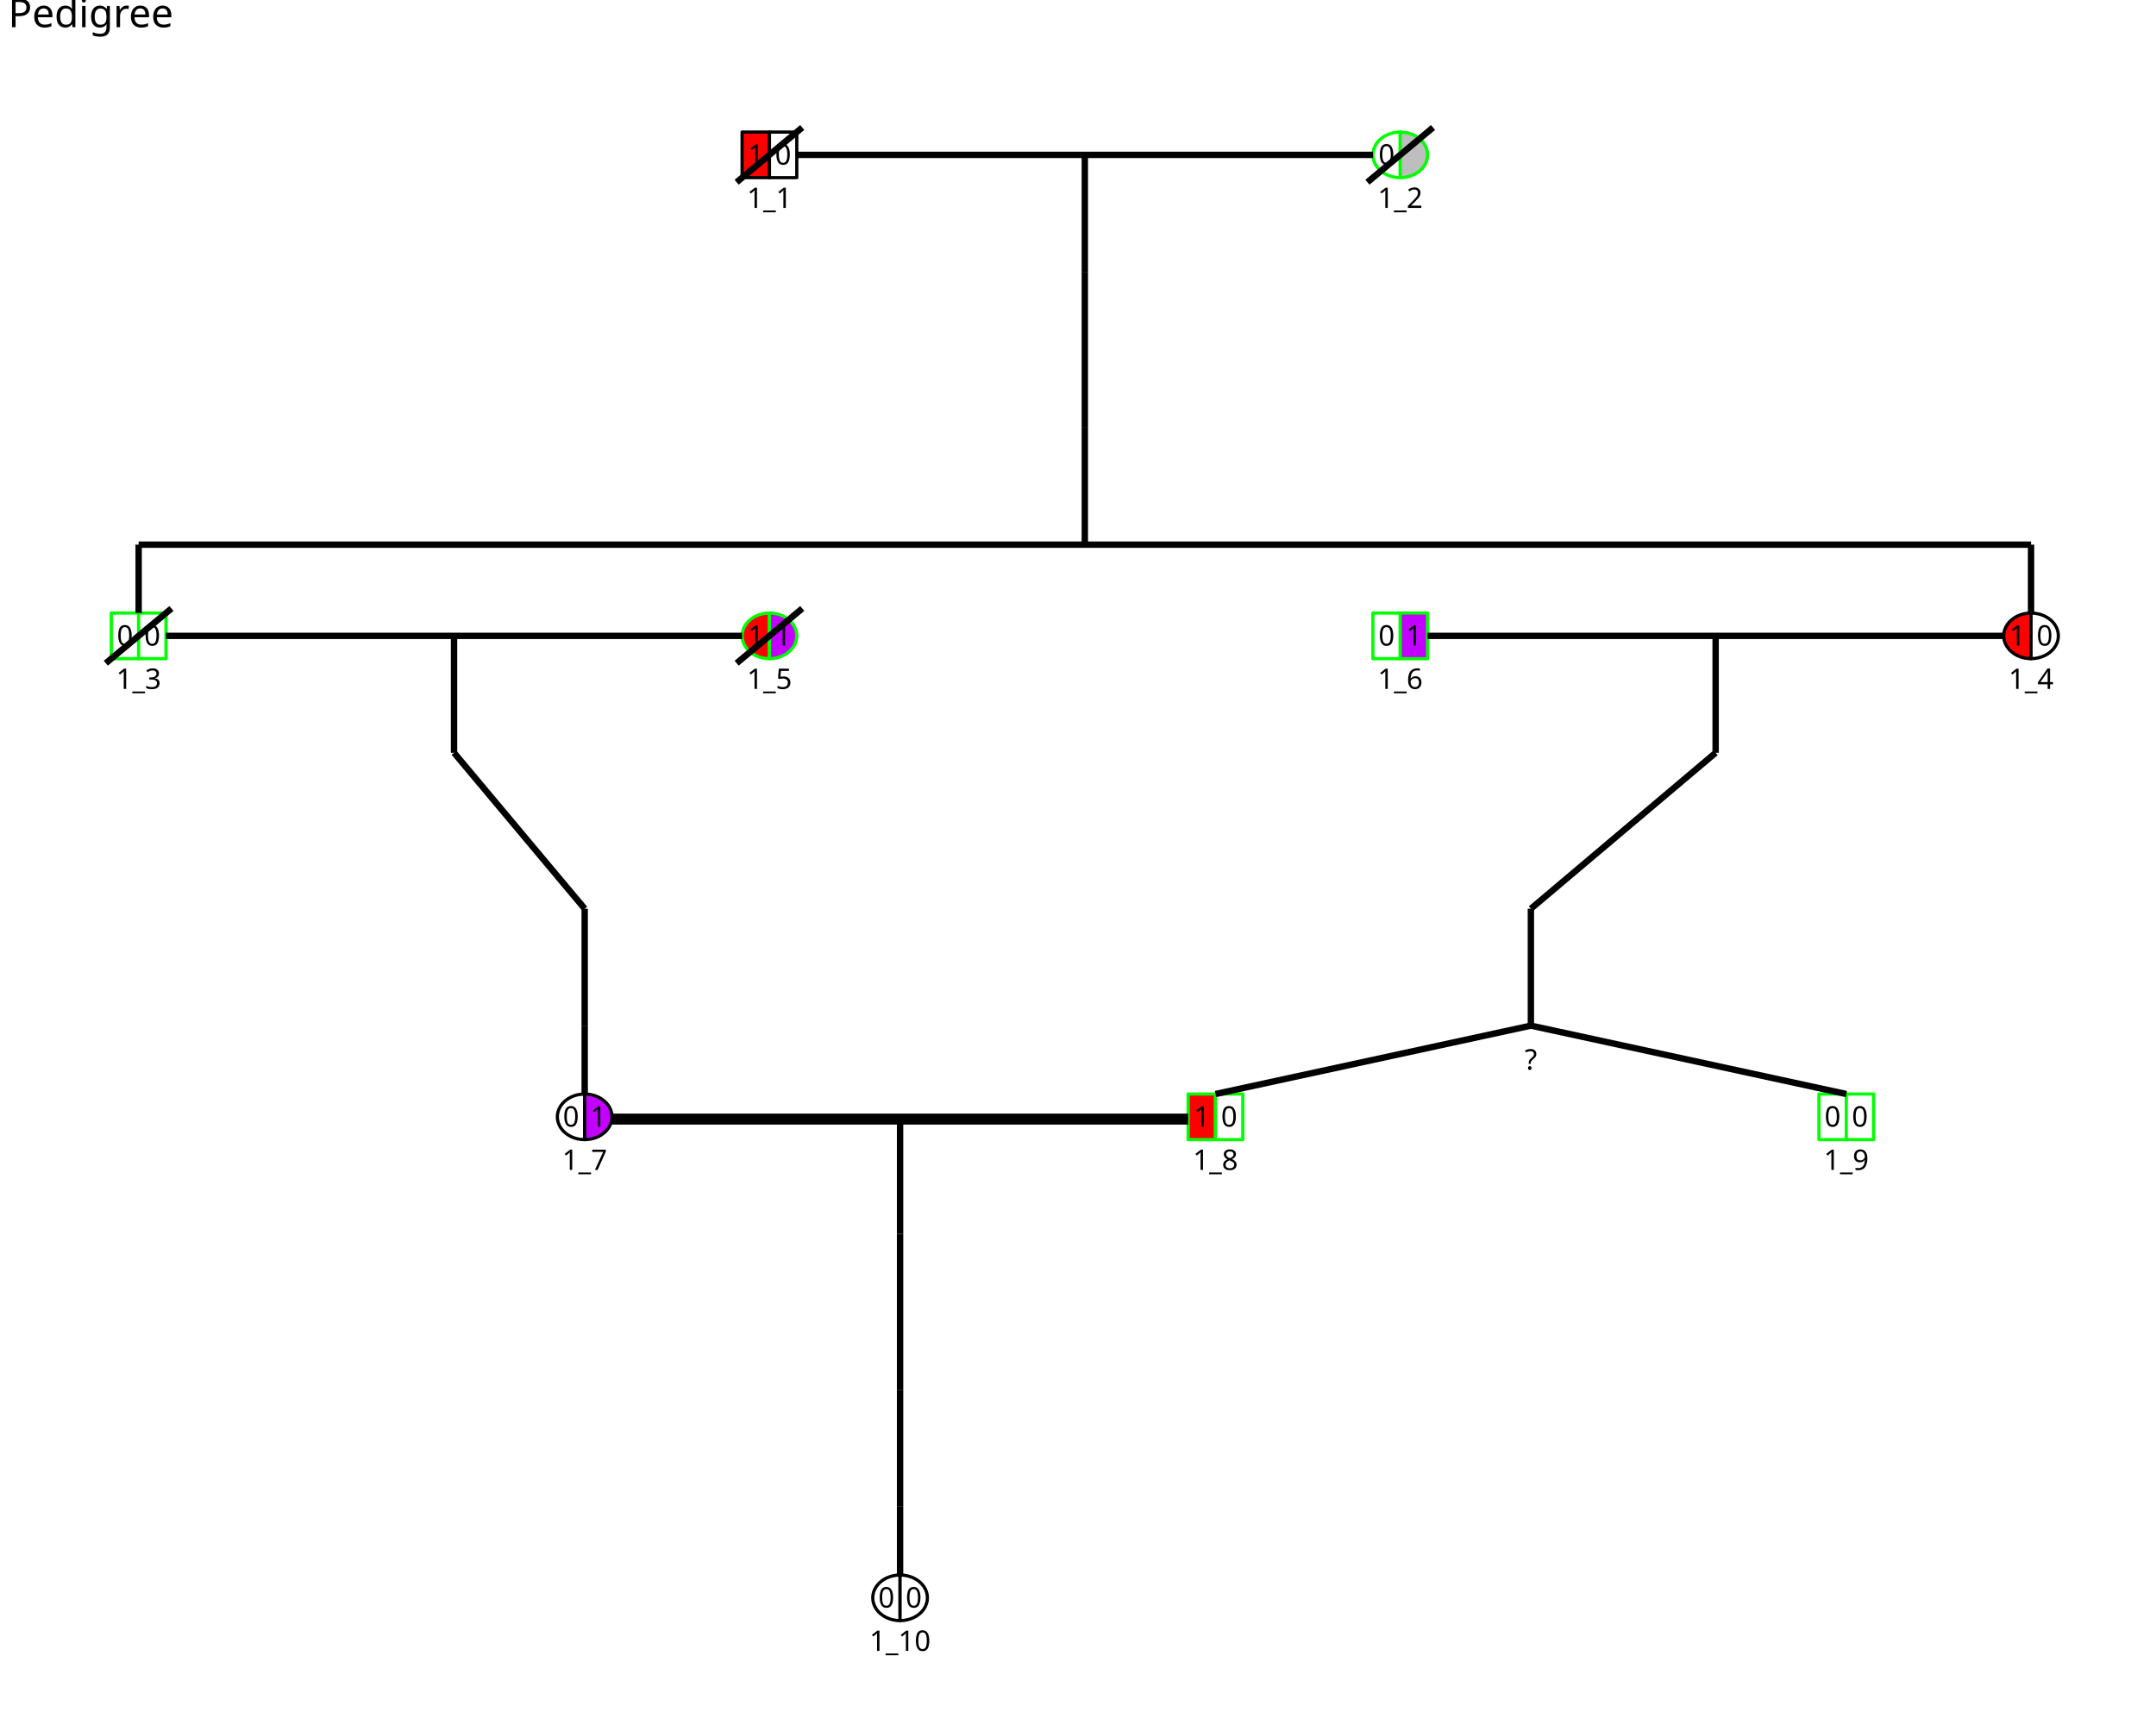
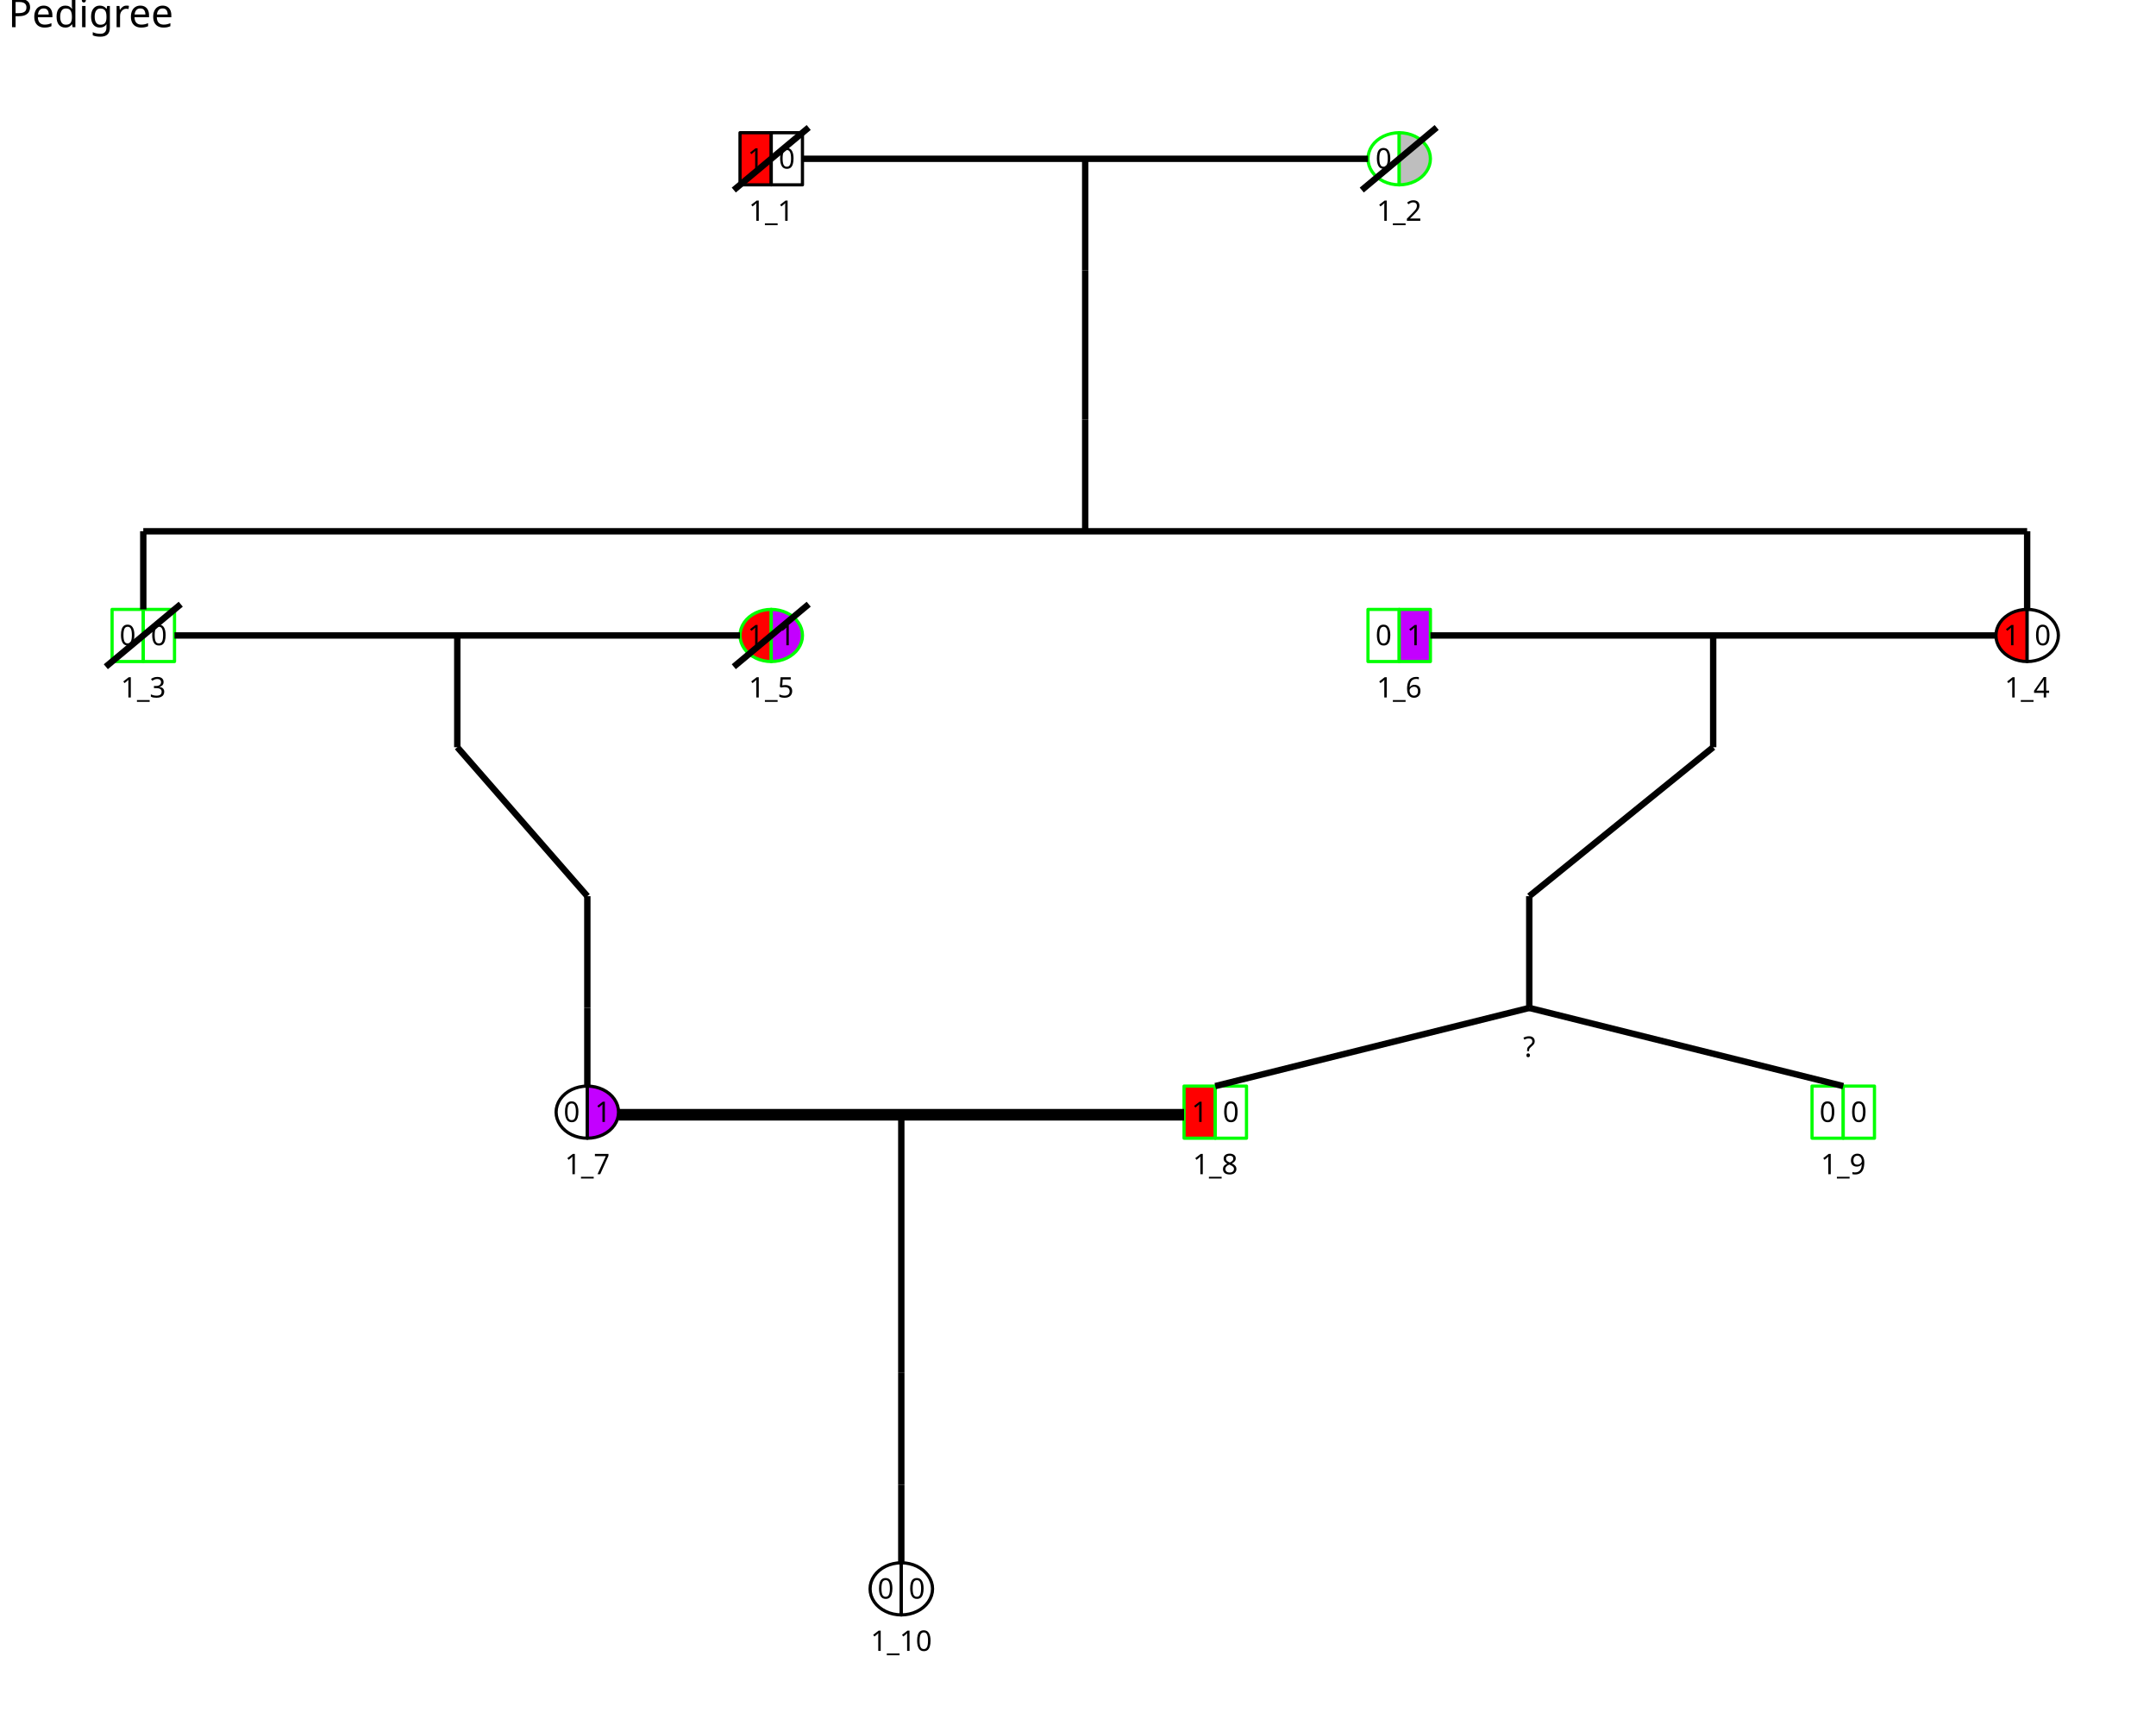
<svg xmlns="http://www.w3.org/2000/svg" class="svglite" data-engine-version="2.0" width="720.00pt" height="576.00pt" viewBox="0 0 720.00 576.00">
  <defs>
    <style type="text/css">
    .svglite line, .svglite polyline, .svglite polygon, .svglite path, .svglite rect, .svglite circle {
      fill: none;
      stroke: #000000;
      stroke-linecap: round;
      stroke-linejoin: round;
      stroke-miterlimit: 10.00;
    }
  </style>
  </defs>
  <rect width="100%" height="100%" style="stroke: none; fill: #FFFFFF;" />
  <defs>
    <clipPath id="cpMC4wMHw3MjAuMDB8MC4wMHw1NzYuMDA=">
      <rect x="0.00" y="0.00" width="720.00" height="576.00" />
    </clipPath>
  </defs>
  <g clip-path="url(#cpMC4wMHw3MjAuMDB8MC4wMHw1NzYuMDA=)">
    <rect x="0.00" y="0.00" width="720.00" height="576.00" style="stroke-width: 1.07; stroke: #FFFFFF; fill: #FFFFFF;" />
  </g>
  <defs>
    <clipPath id="cpMi43NHw3MjAuMDB8MTcuMzB8NTczLjI2">
      <rect x="2.74" y="17.30" width="717.26" height="555.96" />
    </clipPath>
  </defs>
  <g clip-path="url(#cpMi43NHw3MjAuMDB8MTcuMzB8NTczLjI2)">
    <rect x="2.74" y="17.30" width="717.26" height="555.96" style="stroke-width: 1.07; stroke: none;" />
-     <polygon points="256.96,51.71 256.96,44.10 247.82,44.10 247.82,59.32 256.96,59.32 " style="stroke-width: 1.07; stroke-linecap: butt; fill: #FF0000;" />
-     <polygon points="46.30,212.32 46.30,204.70 37.17,204.70 37.17,219.93 46.30,219.93 " style="stroke-width: 1.07; stroke: #00FF00; stroke-linecap: butt; fill: #FFFFFF;" />
-     <polygon points="195.26,372.92 195.26,365.31 194.06,365.38 192.89,365.57 191.76,365.89 190.69,366.33 189.70,366.88 188.80,367.54 188.01,368.29 187.35,369.12 186.82,370.01 186.44,370.95 186.20,371.93 186.12,372.92 186.20,373.92 186.44,374.89 186.82,375.84 187.35,376.73 188.01,377.56 188.80,378.31 189.70,378.96 190.69,379.52 191.76,379.96 192.89,380.28 194.06,380.47 195.26,380.54 " style="stroke-width: 1.07; stroke-linecap: butt; fill: #FFFFFF;" />
-     <polygon points="300.58,533.53 300.58,525.92 299.39,525.98 298.22,526.18 297.09,526.50 296.02,526.94 295.02,527.49 294.13,528.15 293.34,528.90 292.68,529.72 292.15,530.62 291.76,531.56 291.53,532.54 291.45,533.53 291.53,534.52 291.76,535.50 292.15,536.44 292.68,537.34 293.34,538.17 294.13,538.91 295.02,539.57 296.02,540.12 297.09,540.56 298.22,540.88 299.39,541.08 300.58,541.14 " style="stroke-width: 1.07; stroke-linecap: butt; fill: #FFFFFF;" />
-     <polygon points="467.61,51.71 467.61,44.10 466.42,44.16 465.25,44.36 464.12,44.68 463.05,45.12 462.05,45.67 461.15,46.33 460.37,47.08 459.70,47.90 459.18,48.80 458.79,49.74 458.56,50.72 458.48,51.71 458.56,52.70 458.79,53.68 459.18,54.62 459.70,55.52 460.37,56.34 461.15,57.09 462.05,57.75 463.05,58.30 464.12,58.74 465.25,59.06 466.42,59.26 467.61,59.32 " style="stroke-width: 1.07; stroke: #00FF00; stroke-linecap: butt; fill: #FFFFFF;" />
-     <polygon points="256.96,212.32 256.96,204.70 255.76,204.77 254.59,204.96 253.46,205.28 252.39,205.72 251.40,206.28 250.50,206.93 249.71,207.68 249.05,208.51 248.52,209.40 248.14,210.35 247.90,211.32 247.82,212.32 247.90,213.31 248.14,214.29 248.52,215.23 249.05,216.12 249.71,216.95 250.50,217.70 251.40,218.36 252.39,218.91 253.46,219.35 254.59,219.67 255.76,219.87 256.96,219.93 " style="stroke-width: 1.07; stroke: #00FF00; stroke-linecap: butt; fill: #FF0000;" />
-     <polygon points="405.91,372.92 405.91,365.31 396.78,365.31 396.78,380.54 405.91,380.54 " style="stroke-width: 1.07; stroke: #00FF00; stroke-linecap: butt; fill: #FF0000;" />
-     <polygon points="467.61,212.32 467.61,204.70 458.48,204.70 458.48,219.93 467.61,219.93 " style="stroke-width: 1.07; stroke: #00FF00; stroke-linecap: butt; fill: #FFFFFF;" />
-     <polygon points="616.57,372.92 616.57,365.31 607.44,365.31 607.44,380.54 616.57,380.54 " style="stroke-width: 1.07; stroke: #00FF00; stroke-linecap: butt; fill: #FFFFFF;" />
-     <polygon points="678.27,212.32 678.27,204.70 677.07,204.77 675.90,204.96 674.77,205.28 673.70,205.72 672.71,206.28 671.81,206.93 671.02,207.68 670.36,208.51 669.83,209.40 669.45,210.35 669.21,211.32 669.14,212.32 669.21,213.31 669.45,214.29 669.83,215.23 670.36,216.12 671.02,216.95 671.81,217.70 672.71,218.36 673.70,218.91 674.77,219.35 675.90,219.67 677.07,219.87 678.27,219.93 " style="stroke-width: 1.07; stroke-linecap: butt; fill: #FF0000;" />
-     <polygon points="256.96,51.71 256.96,59.32 266.09,59.32 266.09,44.10 256.96,44.10 " style="stroke-width: 1.07; stroke-linecap: butt; fill: #FFFFFF;" />
-     <polygon points="46.30,212.32 46.30,219.93 55.43,219.93 55.43,204.70 46.30,204.70 " style="stroke-width: 1.07; stroke: #00FF00; stroke-linecap: butt; fill: #FFFFFF;" />
-     <polygon points="195.26,372.92 195.26,380.54 196.45,380.47 197.62,380.28 198.75,379.96 199.82,379.52 200.81,378.96 201.71,378.31 202.50,377.56 203.16,376.73 203.69,375.84 204.08,374.89 204.31,373.92 204.39,372.92 204.31,371.93 204.08,370.95 203.69,370.01 203.16,369.12 202.50,368.29 201.71,367.54 200.81,366.88 199.82,366.33 198.75,365.89 197.62,365.57 196.45,365.38 195.26,365.31 " style="stroke-width: 1.07; stroke-linecap: butt; fill: #C300FF;" />
-     <polygon points="300.58,533.53 300.58,541.14 301.78,541.08 302.95,540.88 304.08,540.56 305.15,540.12 306.14,539.57 307.04,538.91 307.83,538.17 308.49,537.34 309.02,536.44 309.40,535.50 309.64,534.52 309.71,533.53 309.64,532.54 309.40,531.56 309.02,530.62 308.49,529.72 307.83,528.90 307.04,528.15 306.14,527.49 305.15,526.94 304.08,526.50 302.95,526.18 301.78,525.98 300.58,525.92 " style="stroke-width: 1.07; stroke-linecap: butt; fill: #FFFFFF;" />
-     <polygon points="467.61,51.71 467.61,59.32 468.80,59.26 469.97,59.06 471.10,58.74 472.18,58.30 473.17,57.75 474.07,57.09 474.85,56.34 475.52,55.52 476.05,54.62 476.43,53.68 476.66,52.70 476.74,51.71 476.66,50.72 476.43,49.74 476.05,48.80 475.52,47.90 474.85,47.08 474.07,46.33 473.17,45.67 472.18,45.12 471.10,44.68 469.97,44.36 468.80,44.16 467.61,44.10 " style="stroke-width: 1.07; stroke: #00FF00; stroke-linecap: butt; fill: #BEBEBE;" />
-     <polygon points="256.96,212.32 256.96,219.93 258.15,219.87 259.32,219.67 260.45,219.35 261.52,218.91 262.51,218.36 263.41,217.70 264.20,216.95 264.86,216.12 265.39,215.23 265.77,214.29 266.01,213.31 266.09,212.32 266.01,211.32 265.77,210.35 265.39,209.40 264.86,208.51 264.20,207.68 263.41,206.93 262.51,206.28 261.52,205.72 260.45,205.28 259.32,204.96 258.15,204.77 256.96,204.70 " style="stroke-width: 1.07; stroke: #00FF00; stroke-linecap: butt; fill: #C300FF;" />
-     <polygon points="405.91,372.92 405.91,380.54 415.04,380.54 415.04,365.31 405.91,365.31 " style="stroke-width: 1.07; stroke: #00FF00; stroke-linecap: butt; fill: #FFFFFF;" />
-     <polygon points="467.61,212.32 467.61,219.93 476.74,219.93 476.74,204.70 467.61,204.70 " style="stroke-width: 1.07; stroke: #00FF00; stroke-linecap: butt; fill: #C300FF;" />
-     <polygon points="616.57,372.92 616.57,380.54 625.70,380.54 625.70,365.31 616.57,365.31 " style="stroke-width: 1.07; stroke: #00FF00; stroke-linecap: butt; fill: #FFFFFF;" />
-     <polygon points="678.27,212.32 678.27,219.93 679.46,219.87 680.63,219.67 681.76,219.35 682.83,218.91 683.82,218.36 684.72,217.70 685.51,216.95 686.17,216.12 686.70,215.23 687.09,214.29 687.32,213.31 687.40,212.32 687.32,211.32 687.09,210.35 686.70,209.40 686.17,208.51 685.51,207.68 684.72,206.93 683.82,206.28 682.83,205.72 681.76,205.28 680.63,204.96 679.46,204.77 678.27,204.70 " style="stroke-width: 1.07; stroke-linecap: butt; fill: #FFFFFF;" />
-     <text x="252.39" y="54.97" text-anchor="middle" style="font-size: 9.48px; font-family: sans;" textLength="5.28px" lengthAdjust="spacingAndGlyphs">1</text>
-     <text x="41.73" y="215.58" text-anchor="middle" style="font-size: 9.48px; font-family: sans;" textLength="5.28px" lengthAdjust="spacingAndGlyphs">0</text>
-     <text x="190.69" y="376.19" text-anchor="middle" style="font-size: 9.48px; font-family: sans;" textLength="5.28px" lengthAdjust="spacingAndGlyphs">0</text>
-     <text x="296.02" y="536.79" text-anchor="middle" style="font-size: 9.48px; font-family: sans;" textLength="5.28px" lengthAdjust="spacingAndGlyphs">0</text>
-     <text x="463.05" y="54.97" text-anchor="middle" style="font-size: 9.48px; font-family: sans;" textLength="5.28px" lengthAdjust="spacingAndGlyphs">0</text>
-     <text x="252.39" y="215.58" text-anchor="middle" style="font-size: 9.48px; font-family: sans;" textLength="5.28px" lengthAdjust="spacingAndGlyphs">1</text>
-     <text x="401.35" y="376.19" text-anchor="middle" style="font-size: 9.48px; font-family: sans;" textLength="5.28px" lengthAdjust="spacingAndGlyphs">1</text>
-     <text x="463.05" y="215.58" text-anchor="middle" style="font-size: 9.48px; font-family: sans;" textLength="5.28px" lengthAdjust="spacingAndGlyphs">0</text>
-     <text x="612.00" y="376.19" text-anchor="middle" style="font-size: 9.48px; font-family: sans;" textLength="5.28px" lengthAdjust="spacingAndGlyphs">0</text>
-     <text x="673.70" y="215.58" text-anchor="middle" style="font-size: 9.48px; font-family: sans;" textLength="5.28px" lengthAdjust="spacingAndGlyphs">1</text>
-     <text x="261.52" y="54.97" text-anchor="middle" style="font-size: 9.48px; font-family: sans;" textLength="5.28px" lengthAdjust="spacingAndGlyphs">0</text>
-     <text x="50.86" y="215.58" text-anchor="middle" style="font-size: 9.48px; font-family: sans;" textLength="5.28px" lengthAdjust="spacingAndGlyphs">0</text>
-     <text x="199.82" y="376.19" text-anchor="middle" style="font-size: 9.48px; font-family: sans;" textLength="5.28px" lengthAdjust="spacingAndGlyphs">1</text>
-     <text x="305.15" y="536.79" text-anchor="middle" style="font-size: 9.48px; font-family: sans;" textLength="5.28px" lengthAdjust="spacingAndGlyphs">0</text>
-     <text x="261.52" y="215.58" text-anchor="middle" style="font-size: 9.48px; font-family: sans;" textLength="5.28px" lengthAdjust="spacingAndGlyphs">1</text>
-     <text x="410.48" y="376.19" text-anchor="middle" style="font-size: 9.48px; font-family: sans;" textLength="5.28px" lengthAdjust="spacingAndGlyphs">0</text>
-     <text x="472.18" y="215.58" text-anchor="middle" style="font-size: 9.48px; font-family: sans;" textLength="5.28px" lengthAdjust="spacingAndGlyphs">1</text>
-     <text x="621.13" y="376.19" text-anchor="middle" style="font-size: 9.48px; font-family: sans;" textLength="5.28px" lengthAdjust="spacingAndGlyphs">0</text>
-     <text x="682.83" y="215.58" text-anchor="middle" style="font-size: 9.48px; font-family: sans;" textLength="5.28px" lengthAdjust="spacingAndGlyphs">0</text>
-     <text x="256.96" y="69.43" text-anchor="middle" style="font-size: 9.48px; font-family: sans;" textLength="15.83px" lengthAdjust="spacingAndGlyphs">1_1</text>
-     <text x="46.30" y="230.04" text-anchor="middle" style="font-size: 9.48px; font-family: sans;" textLength="15.83px" lengthAdjust="spacingAndGlyphs">1_3</text>
-     <text x="195.26" y="390.65" text-anchor="middle" style="font-size: 9.48px; font-family: sans;" textLength="15.83px" lengthAdjust="spacingAndGlyphs">1_7</text>
-     <text x="300.58" y="551.25" text-anchor="middle" style="font-size: 9.48px; font-family: sans;" textLength="21.10px" lengthAdjust="spacingAndGlyphs">1_10</text>
-     <text x="467.61" y="69.43" text-anchor="middle" style="font-size: 9.48px; font-family: sans;" textLength="15.83px" lengthAdjust="spacingAndGlyphs">1_2</text>
-     <text x="256.96" y="230.04" text-anchor="middle" style="font-size: 9.48px; font-family: sans;" textLength="15.83px" lengthAdjust="spacingAndGlyphs">1_5</text>
-     <text x="405.91" y="390.65" text-anchor="middle" style="font-size: 9.48px; font-family: sans;" textLength="15.83px" lengthAdjust="spacingAndGlyphs">1_8</text>
-     <text x="467.61" y="230.04" text-anchor="middle" style="font-size: 9.48px; font-family: sans;" textLength="15.83px" lengthAdjust="spacingAndGlyphs">1_6</text>
-     <text x="616.57" y="390.65" text-anchor="middle" style="font-size: 9.48px; font-family: sans;" textLength="15.83px" lengthAdjust="spacingAndGlyphs">1_9</text>
-     <text x="678.27" y="230.04" text-anchor="middle" style="font-size: 9.48px; font-family: sans;" textLength="15.83px" lengthAdjust="spacingAndGlyphs">1_4</text>
-     <text x="511.24" y="357.15" text-anchor="middle" style="font-size: 9.48px; font-family: sans;" textLength="5.28px" lengthAdjust="spacingAndGlyphs">?</text>
-     <line x1="246.00" y1="60.85" x2="267.91" y2="42.57" style="stroke-width: 2.13; stroke-linecap: butt;" />
-     <line x1="35.34" y1="221.45" x2="57.26" y2="203.18" style="stroke-width: 2.13; stroke-linecap: butt;" />
-     <line x1="456.65" y1="60.85" x2="478.57" y2="42.57" style="stroke-width: 2.13; stroke-linecap: butt;" />
-     <line x1="246.00" y1="221.45" x2="267.91" y2="203.18" style="stroke-width: 2.13; stroke-linecap: butt;" />
-     <line x1="266.09" y1="51.71" x2="458.48" y2="51.71" style="stroke-width: 2.13; stroke-linecap: butt;" />
-     <line x1="55.43" y1="212.32" x2="247.82" y2="212.32" style="stroke-width: 2.13; stroke-linecap: butt;" />
-     <line x1="204.39" y1="372.92" x2="396.78" y2="372.92" style="stroke-width: 2.13; stroke-linecap: butt;" />
-     <line x1="476.74" y1="212.32" x2="669.14" y2="212.32" style="stroke-width: 2.13; stroke-linecap: butt;" />
-     <line x1="204.39" y1="374.45" x2="396.78" y2="374.45" style="stroke-width: 2.13; stroke-linecap: butt;" />
-     <line x1="46.30" y1="204.70" x2="46.30" y2="181.87" style="stroke-width: 2.13; stroke-linecap: butt;" />
-     <line x1="678.27" y1="204.70" x2="678.27" y2="181.87" style="stroke-width: 2.13; stroke-linecap: butt;" />
-     <line x1="46.30" y1="181.87" x2="678.27" y2="181.87" style="stroke-width: 2.13; stroke-linecap: butt;" />
-     <line x1="362.28" y1="181.87" x2="362.28" y2="142.82" style="stroke-width: 2.13; stroke-linecap: butt;" />
-     <line x1="362.28" y1="142.82" x2="362.28" y2="90.76" style="stroke-width: 2.13; stroke-linecap: butt;" />
-     <line x1="362.28" y1="90.76" x2="362.28" y2="51.71" style="stroke-width: 2.13; stroke-linecap: butt;" />
-     <line x1="195.26" y1="365.31" x2="195.26" y2="342.47" style="stroke-width: 2.13; stroke-linecap: butt;" />
-     <line x1="195.26" y1="342.47" x2="195.26" y2="342.47" style="stroke-width: 2.13; stroke-linecap: butt;" />
-     <line x1="195.26" y1="342.47" x2="195.26" y2="303.43" style="stroke-width: 2.13; stroke-linecap: butt;" />
-     <line x1="195.26" y1="303.43" x2="151.63" y2="251.36" style="stroke-width: 2.13; stroke-linecap: butt;" />
-     <line x1="151.63" y1="251.36" x2="151.63" y2="212.32" style="stroke-width: 2.13; stroke-linecap: butt;" />
-     <line x1="405.91" y1="365.31" x2="511.24" y2="342.47" style="stroke-width: 2.13; stroke-linecap: butt;" />
-     <line x1="616.57" y1="365.31" x2="511.24" y2="342.47" style="stroke-width: 2.13; stroke-linecap: butt;" />
-     <line x1="511.24" y1="342.47" x2="511.24" y2="342.47" style="stroke-width: 2.13; stroke-linecap: butt;" />
-     <line x1="511.24" y1="342.47" x2="511.24" y2="303.43" style="stroke-width: 2.13; stroke-linecap: butt;" />
-     <line x1="511.24" y1="303.43" x2="572.94" y2="251.36" style="stroke-width: 2.13; stroke-linecap: butt;" />
-     <line x1="572.94" y1="251.36" x2="572.94" y2="212.32" style="stroke-width: 2.13; stroke-linecap: butt;" />
-     <line x1="300.58" y1="525.92" x2="300.58" y2="503.08" style="stroke-width: 2.13; stroke-linecap: butt;" />
-     <line x1="300.58" y1="503.08" x2="300.58" y2="503.08" style="stroke-width: 2.13; stroke-linecap: butt;" />
-     <line x1="300.58" y1="503.08" x2="300.58" y2="464.03" style="stroke-width: 2.13; stroke-linecap: butt;" />
-     <line x1="300.58" y1="464.03" x2="300.58" y2="411.97" style="stroke-width: 2.13; stroke-linecap: butt;" />
-     <line x1="300.58" y1="411.97" x2="300.58" y2="372.92" style="stroke-width: 2.13; stroke-linecap: butt;" />
+     <polygon points="257.56,53.02 257.56,44.31 247.13,44.31 247.13,61.72 257.56,61.72 " style="stroke-width: 1.07; stroke-linecap: butt; fill: #FF0000;" />
+     <polygon points="47.85,212.19 47.85,203.49 37.43,203.49 37.43,220.89 47.85,220.89 " style="stroke-width: 1.07; stroke: #00FF00; stroke-linecap: butt; fill: #FFFFFF;" />
+     <polygon points="196.14,371.36 196.14,362.66 194.78,362.74 193.44,362.96 192.15,363.33 190.92,363.83 189.79,364.46 188.77,365.21 187.87,366.07 187.11,367.01 186.51,368.03 186.07,369.11 185.80,370.23 185.71,371.36 185.80,372.50 186.07,373.62 186.51,374.69 187.11,375.71 187.87,376.66 188.77,377.52 189.79,378.27 190.92,378.90 192.15,379.40 193.44,379.77 194.78,379.99 196.14,380.06 " style="stroke-width: 1.07; stroke-linecap: butt; fill: #FFFFFF;" />
+     <polygon points="300.99,530.54 300.99,521.84 299.63,521.91 298.29,522.14 297.00,522.50 295.78,523.00 294.64,523.64 293.62,524.39 292.72,525.24 291.96,526.19 291.36,527.21 290.92,528.29 290.65,529.40 290.57,530.54 290.65,531.67 290.92,532.79 291.36,533.87 291.96,534.89 292.72,535.84 293.62,536.69 294.64,537.44 295.78,538.07 297.00,538.58 298.29,538.94 299.63,539.16 300.99,539.24 " style="stroke-width: 1.07; stroke-linecap: butt; fill: #FFFFFF;" />
+     <polygon points="467.27,53.02 467.27,44.31 465.90,44.39 464.57,44.61 463.28,44.98 462.05,45.48 460.92,46.11 459.89,46.86 458.99,47.72 458.24,48.66 457.63,49.69 457.20,50.76 456.93,51.88 456.84,53.02 456.93,54.15 457.20,55.27 457.63,56.34 458.24,57.37 458.99,58.31 459.89,59.17 460.92,59.92 462.05,60.55 463.28,61.05 464.57,61.42 465.90,61.64 467.27,61.72 " style="stroke-width: 1.07; stroke: #00FF00; stroke-linecap: butt; fill: #FFFFFF;" />
+     <polygon points="257.56,212.19 257.56,203.49 256.20,203.56 254.86,203.79 253.57,204.15 252.35,204.66 251.21,205.29 250.19,206.04 249.29,206.89 248.53,207.84 247.93,208.86 247.49,209.94 247.22,211.05 247.13,212.19 247.22,213.33 247.49,214.44 247.93,215.52 248.53,216.54 249.29,217.49 250.19,218.34 251.21,219.09 252.35,219.72 253.57,220.23 254.86,220.59 256.20,220.82 257.56,220.89 " style="stroke-width: 1.07; stroke: #00FF00; stroke-linecap: butt; fill: #FF0000;" />
+     <polygon points="405.84,371.36 405.84,362.66 395.42,362.66 395.42,380.06 405.84,380.06 " style="stroke-width: 1.07; stroke: #00FF00; stroke-linecap: butt; fill: #FF0000;" />
+     <polygon points="467.27,212.19 467.27,203.49 456.84,203.49 456.84,220.89 467.27,220.89 " style="stroke-width: 1.07; stroke: #00FF00; stroke-linecap: butt; fill: #FFFFFF;" />
+     <polygon points="615.55,371.36 615.55,362.66 605.13,362.66 605.13,380.06 615.55,380.06 " style="stroke-width: 1.07; stroke: #00FF00; stroke-linecap: butt; fill: #FFFFFF;" />
+     <polygon points="676.97,212.19 676.97,203.49 675.61,203.56 674.27,203.79 672.98,204.15 671.76,204.66 670.63,205.29 669.60,206.04 668.70,206.89 667.94,207.84 667.34,208.86 666.90,209.94 666.64,211.05 666.55,212.19 666.64,213.33 666.90,214.44 667.34,215.52 667.94,216.54 668.70,217.49 669.60,218.34 670.63,219.09 671.76,219.72 672.98,220.23 674.27,220.59 675.61,220.82 676.97,220.89 " style="stroke-width: 1.07; stroke-linecap: butt; fill: #FF0000;" />
+     <polygon points="257.56,53.02 257.56,61.72 267.98,61.72 267.98,44.31 257.56,44.31 " style="stroke-width: 1.07; stroke-linecap: butt; fill: #FFFFFF;" />
+     <polygon points="47.85,212.19 47.85,220.89 58.28,220.89 58.28,203.49 47.85,203.49 " style="stroke-width: 1.07; stroke: #00FF00; stroke-linecap: butt; fill: #FFFFFF;" />
+     <polygon points="196.14,371.36 196.14,380.06 197.50,379.99 198.84,379.77 200.13,379.40 201.35,378.90 202.48,378.27 203.51,377.52 204.41,376.66 205.17,375.71 205.77,374.69 206.21,373.62 206.47,372.50 206.56,371.36 206.47,370.23 206.21,369.11 205.77,368.03 205.17,367.01 204.41,366.07 203.51,365.21 202.48,364.46 201.35,363.83 200.13,363.33 198.84,362.96 197.50,362.74 196.14,362.66 " style="stroke-width: 1.07; stroke-linecap: butt; fill: #C300FF;" />
+     <polygon points="300.99,530.54 300.99,539.24 302.35,539.16 303.69,538.94 304.98,538.58 306.20,538.07 307.34,537.44 308.36,536.69 309.26,535.84 310.02,534.89 310.62,533.87 311.06,532.79 311.33,531.67 311.42,530.54 311.33,529.40 311.06,528.29 310.62,527.21 310.02,526.19 309.26,525.24 308.36,524.39 307.34,523.64 306.20,523.00 304.98,522.50 303.69,522.14 302.35,521.91 300.99,521.84 " style="stroke-width: 1.07; stroke-linecap: butt; fill: #FFFFFF;" />
+     <polygon points="467.27,53.02 467.27,61.72 468.63,61.64 469.96,61.42 471.26,61.05 472.48,60.55 473.61,59.92 474.64,59.17 475.54,58.31 476.29,57.37 476.90,56.34 477.34,55.27 477.60,54.15 477.69,53.02 477.60,51.88 477.34,50.76 476.90,49.69 476.29,48.66 475.54,47.72 474.64,46.86 473.61,46.11 472.48,45.48 471.26,44.98 469.96,44.61 468.63,44.39 467.27,44.31 " style="stroke-width: 1.07; stroke: #00FF00; stroke-linecap: butt; fill: #BEBEBE;" />
+     <polygon points="257.56,212.19 257.56,220.89 258.92,220.82 260.26,220.59 261.55,220.23 262.77,219.72 263.91,219.09 264.93,218.34 265.83,217.49 266.59,216.54 267.19,215.52 267.63,214.44 267.90,213.33 267.98,212.19 267.90,211.05 267.63,209.94 267.19,208.86 266.59,207.84 265.83,206.89 264.93,206.04 263.91,205.29 262.77,204.66 261.55,204.15 260.26,203.79 258.92,203.56 257.56,203.49 " style="stroke-width: 1.07; stroke: #00FF00; stroke-linecap: butt; fill: #C300FF;" />
+     <polygon points="405.84,371.36 405.84,380.06 416.27,380.06 416.27,362.66 405.84,362.66 " style="stroke-width: 1.07; stroke: #00FF00; stroke-linecap: butt; fill: #FFFFFF;" />
+     <polygon points="467.27,212.19 467.27,220.89 477.69,220.89 477.69,203.49 467.27,203.49 " style="stroke-width: 1.07; stroke: #00FF00; stroke-linecap: butt; fill: #C300FF;" />
+     <polygon points="615.55,371.36 615.55,380.06 625.98,380.06 625.98,362.66 615.55,362.66 " style="stroke-width: 1.07; stroke: #00FF00; stroke-linecap: butt; fill: #FFFFFF;" />
+     <polygon points="676.97,212.19 676.97,220.89 678.33,220.82 679.67,220.59 680.96,220.23 682.18,219.72 683.32,219.09 684.34,218.34 685.24,217.49 686.00,216.54 686.60,215.52 687.04,214.44 687.31,213.33 687.40,212.19 687.31,211.05 687.04,209.94 686.60,208.86 686.00,207.84 685.24,206.89 684.34,206.04 683.32,205.29 682.18,204.66 680.96,204.15 679.67,203.79 678.33,203.56 676.97,203.49 " style="stroke-width: 1.07; stroke-linecap: butt; fill: #FFFFFF;" />
+     <text x="252.35" y="56.28" text-anchor="middle" style="font-size: 9.48px; font-family: sans;" textLength="5.28px" lengthAdjust="spacingAndGlyphs">1</text>
+     <text x="42.64" y="215.45" text-anchor="middle" style="font-size: 9.48px; font-family: sans;" textLength="5.28px" lengthAdjust="spacingAndGlyphs">0</text>
+     <text x="190.92" y="374.63" text-anchor="middle" style="font-size: 9.48px; font-family: sans;" textLength="5.28px" lengthAdjust="spacingAndGlyphs">0</text>
+     <text x="295.78" y="533.80" text-anchor="middle" style="font-size: 9.48px; font-family: sans;" textLength="5.28px" lengthAdjust="spacingAndGlyphs">0</text>
+     <text x="462.05" y="56.28" text-anchor="middle" style="font-size: 9.48px; font-family: sans;" textLength="5.28px" lengthAdjust="spacingAndGlyphs">0</text>
+     <text x="252.35" y="215.45" text-anchor="middle" style="font-size: 9.48px; font-family: sans;" textLength="5.28px" lengthAdjust="spacingAndGlyphs">1</text>
+     <text x="400.63" y="374.63" text-anchor="middle" style="font-size: 9.48px; font-family: sans;" textLength="5.28px" lengthAdjust="spacingAndGlyphs">1</text>
+     <text x="462.05" y="215.45" text-anchor="middle" style="font-size: 9.48px; font-family: sans;" textLength="5.28px" lengthAdjust="spacingAndGlyphs">0</text>
+     <text x="610.34" y="374.63" text-anchor="middle" style="font-size: 9.48px; font-family: sans;" textLength="5.28px" lengthAdjust="spacingAndGlyphs">0</text>
+     <text x="671.76" y="215.45" text-anchor="middle" style="font-size: 9.48px; font-family: sans;" textLength="5.28px" lengthAdjust="spacingAndGlyphs">1</text>
+     <text x="262.77" y="56.28" text-anchor="middle" style="font-size: 9.48px; font-family: sans;" textLength="5.28px" lengthAdjust="spacingAndGlyphs">0</text>
+     <text x="53.07" y="215.45" text-anchor="middle" style="font-size: 9.48px; font-family: sans;" textLength="5.28px" lengthAdjust="spacingAndGlyphs">0</text>
+     <text x="201.35" y="374.63" text-anchor="middle" style="font-size: 9.48px; font-family: sans;" textLength="5.28px" lengthAdjust="spacingAndGlyphs">1</text>
+     <text x="306.20" y="533.80" text-anchor="middle" style="font-size: 9.48px; font-family: sans;" textLength="5.28px" lengthAdjust="spacingAndGlyphs">0</text>
+     <text x="262.77" y="215.45" text-anchor="middle" style="font-size: 9.48px; font-family: sans;" textLength="5.28px" lengthAdjust="spacingAndGlyphs">1</text>
+     <text x="411.06" y="374.63" text-anchor="middle" style="font-size: 9.48px; font-family: sans;" textLength="5.28px" lengthAdjust="spacingAndGlyphs">0</text>
+     <text x="472.48" y="215.45" text-anchor="middle" style="font-size: 9.48px; font-family: sans;" textLength="5.28px" lengthAdjust="spacingAndGlyphs">1</text>
+     <text x="620.76" y="374.63" text-anchor="middle" style="font-size: 9.48px; font-family: sans;" textLength="5.28px" lengthAdjust="spacingAndGlyphs">0</text>
+     <text x="682.18" y="215.45" text-anchor="middle" style="font-size: 9.48px; font-family: sans;" textLength="5.28px" lengthAdjust="spacingAndGlyphs">0</text>
+     <text x="257.56" y="73.73" text-anchor="middle" style="font-size: 9.48px; font-family: sans;" textLength="15.83px" lengthAdjust="spacingAndGlyphs">1_1</text>
+     <text x="47.85" y="232.90" text-anchor="middle" style="font-size: 9.48px; font-family: sans;" textLength="15.83px" lengthAdjust="spacingAndGlyphs">1_3</text>
+     <text x="196.14" y="392.08" text-anchor="middle" style="font-size: 9.48px; font-family: sans;" textLength="15.83px" lengthAdjust="spacingAndGlyphs">1_7</text>
+     <text x="300.99" y="551.25" text-anchor="middle" style="font-size: 9.48px; font-family: sans;" textLength="21.10px" lengthAdjust="spacingAndGlyphs">1_10</text>
+     <text x="467.27" y="73.73" text-anchor="middle" style="font-size: 9.48px; font-family: sans;" textLength="15.83px" lengthAdjust="spacingAndGlyphs">1_2</text>
+     <text x="257.56" y="232.90" text-anchor="middle" style="font-size: 9.48px; font-family: sans;" textLength="15.83px" lengthAdjust="spacingAndGlyphs">1_5</text>
+     <text x="405.84" y="392.08" text-anchor="middle" style="font-size: 9.48px; font-family: sans;" textLength="15.83px" lengthAdjust="spacingAndGlyphs">1_8</text>
+     <text x="467.27" y="232.90" text-anchor="middle" style="font-size: 9.48px; font-family: sans;" textLength="15.83px" lengthAdjust="spacingAndGlyphs">1_6</text>
+     <text x="615.55" y="392.08" text-anchor="middle" style="font-size: 9.48px; font-family: sans;" textLength="15.83px" lengthAdjust="spacingAndGlyphs">1_9</text>
+     <text x="676.97" y="232.90" text-anchor="middle" style="font-size: 9.48px; font-family: sans;" textLength="15.83px" lengthAdjust="spacingAndGlyphs">1_4</text>
+     <text x="510.70" y="352.88" text-anchor="middle" style="font-size: 9.48px; font-family: sans;" textLength="5.28px" lengthAdjust="spacingAndGlyphs">?</text>
+     <line x1="245.05" y1="63.46" x2="270.07" y2="42.57" style="stroke-width: 2.13; stroke-linecap: butt;" />
+     <line x1="35.34" y1="222.63" x2="60.36" y2="201.75" style="stroke-width: 2.13; stroke-linecap: butt;" />
+     <line x1="454.76" y1="63.46" x2="479.78" y2="42.57" style="stroke-width: 2.13; stroke-linecap: butt;" />
+     <line x1="245.05" y1="222.63" x2="270.07" y2="201.75" style="stroke-width: 2.13; stroke-linecap: butt;" />
+     <line x1="267.98" y1="53.02" x2="456.84" y2="53.02" style="stroke-width: 2.13; stroke-linecap: butt;" />
+     <line x1="58.28" y1="212.19" x2="247.13" y2="212.19" style="stroke-width: 2.13; stroke-linecap: butt;" />
+     <line x1="206.56" y1="371.36" x2="395.42" y2="371.36" style="stroke-width: 2.13; stroke-linecap: butt;" />
+     <line x1="477.69" y1="212.19" x2="666.55" y2="212.19" style="stroke-width: 2.13; stroke-linecap: butt;" />
+     <line x1="206.56" y1="373.10" x2="395.42" y2="373.10" style="stroke-width: 2.13; stroke-linecap: butt;" />
+     <line x1="47.85" y1="203.49" x2="47.85" y2="177.39" style="stroke-width: 2.13; stroke-linecap: butt;" />
+     <line x1="676.97" y1="203.49" x2="676.97" y2="177.39" style="stroke-width: 2.13; stroke-linecap: butt;" />
+     <line x1="47.85" y1="177.39" x2="676.97" y2="177.39" style="stroke-width: 2.13; stroke-linecap: butt;" />
+     <line x1="362.41" y1="177.39" x2="362.41" y2="140.08" style="stroke-width: 2.13; stroke-linecap: butt;" />
+     <line x1="362.41" y1="140.08" x2="362.41" y2="90.33" style="stroke-width: 2.13; stroke-linecap: butt;" />
+     <line x1="362.41" y1="90.33" x2="362.41" y2="53.02" style="stroke-width: 2.13; stroke-linecap: butt;" />
+     <line x1="196.14" y1="362.66" x2="196.14" y2="336.56" style="stroke-width: 2.13; stroke-linecap: butt;" />
+     <line x1="196.14" y1="336.56" x2="196.14" y2="336.56" style="stroke-width: 2.13; stroke-linecap: butt;" />
+     <line x1="196.14" y1="336.56" x2="196.14" y2="299.25" style="stroke-width: 2.13; stroke-linecap: butt;" />
+     <line x1="196.14" y1="299.25" x2="152.71" y2="249.50" style="stroke-width: 2.13; stroke-linecap: butt;" />
+     <line x1="152.71" y1="249.50" x2="152.71" y2="212.19" style="stroke-width: 2.13; stroke-linecap: butt;" />
+     <line x1="405.84" y1="362.66" x2="510.70" y2="336.56" style="stroke-width: 2.13; stroke-linecap: butt;" />
+     <line x1="615.55" y1="362.66" x2="510.70" y2="336.56" style="stroke-width: 2.13; stroke-linecap: butt;" />
+     <line x1="510.70" y1="336.56" x2="510.70" y2="336.56" style="stroke-width: 2.13; stroke-linecap: butt;" />
+     <line x1="510.70" y1="336.56" x2="510.70" y2="299.25" style="stroke-width: 2.13; stroke-linecap: butt;" />
+     <line x1="510.70" y1="299.25" x2="572.12" y2="249.50" style="stroke-width: 2.13; stroke-linecap: butt;" />
+     <line x1="572.12" y1="249.50" x2="572.12" y2="212.19" style="stroke-width: 2.13; stroke-linecap: butt;" />
+     <line x1="300.99" y1="521.84" x2="300.99" y2="495.74" style="stroke-width: 2.13; stroke-linecap: butt;" />
+     <line x1="300.99" y1="495.74" x2="300.99" y2="495.74" style="stroke-width: 2.13; stroke-linecap: butt;" />
+     <line x1="300.99" y1="495.74" x2="300.99" y2="458.43" style="stroke-width: 2.13; stroke-linecap: butt;" />
+     <line x1="300.99" y1="458.43" x2="300.99" y2="408.68" style="stroke-width: 2.13; stroke-linecap: butt;" />
+     <line x1="300.99" y1="408.68" x2="300.99" y2="371.36" style="stroke-width: 2.13; stroke-linecap: butt;" />
  </g>
  <g clip-path="url(#cpMC4wMHw3MjAuMDB8MC4wMHw1NzYuMDA=)">
    <text x="2.74" y="9.08" style="font-size: 13.20px; font-family: sans;" textLength="52.84px" lengthAdjust="spacingAndGlyphs">Pedigree</text>
  </g>
</svg>
